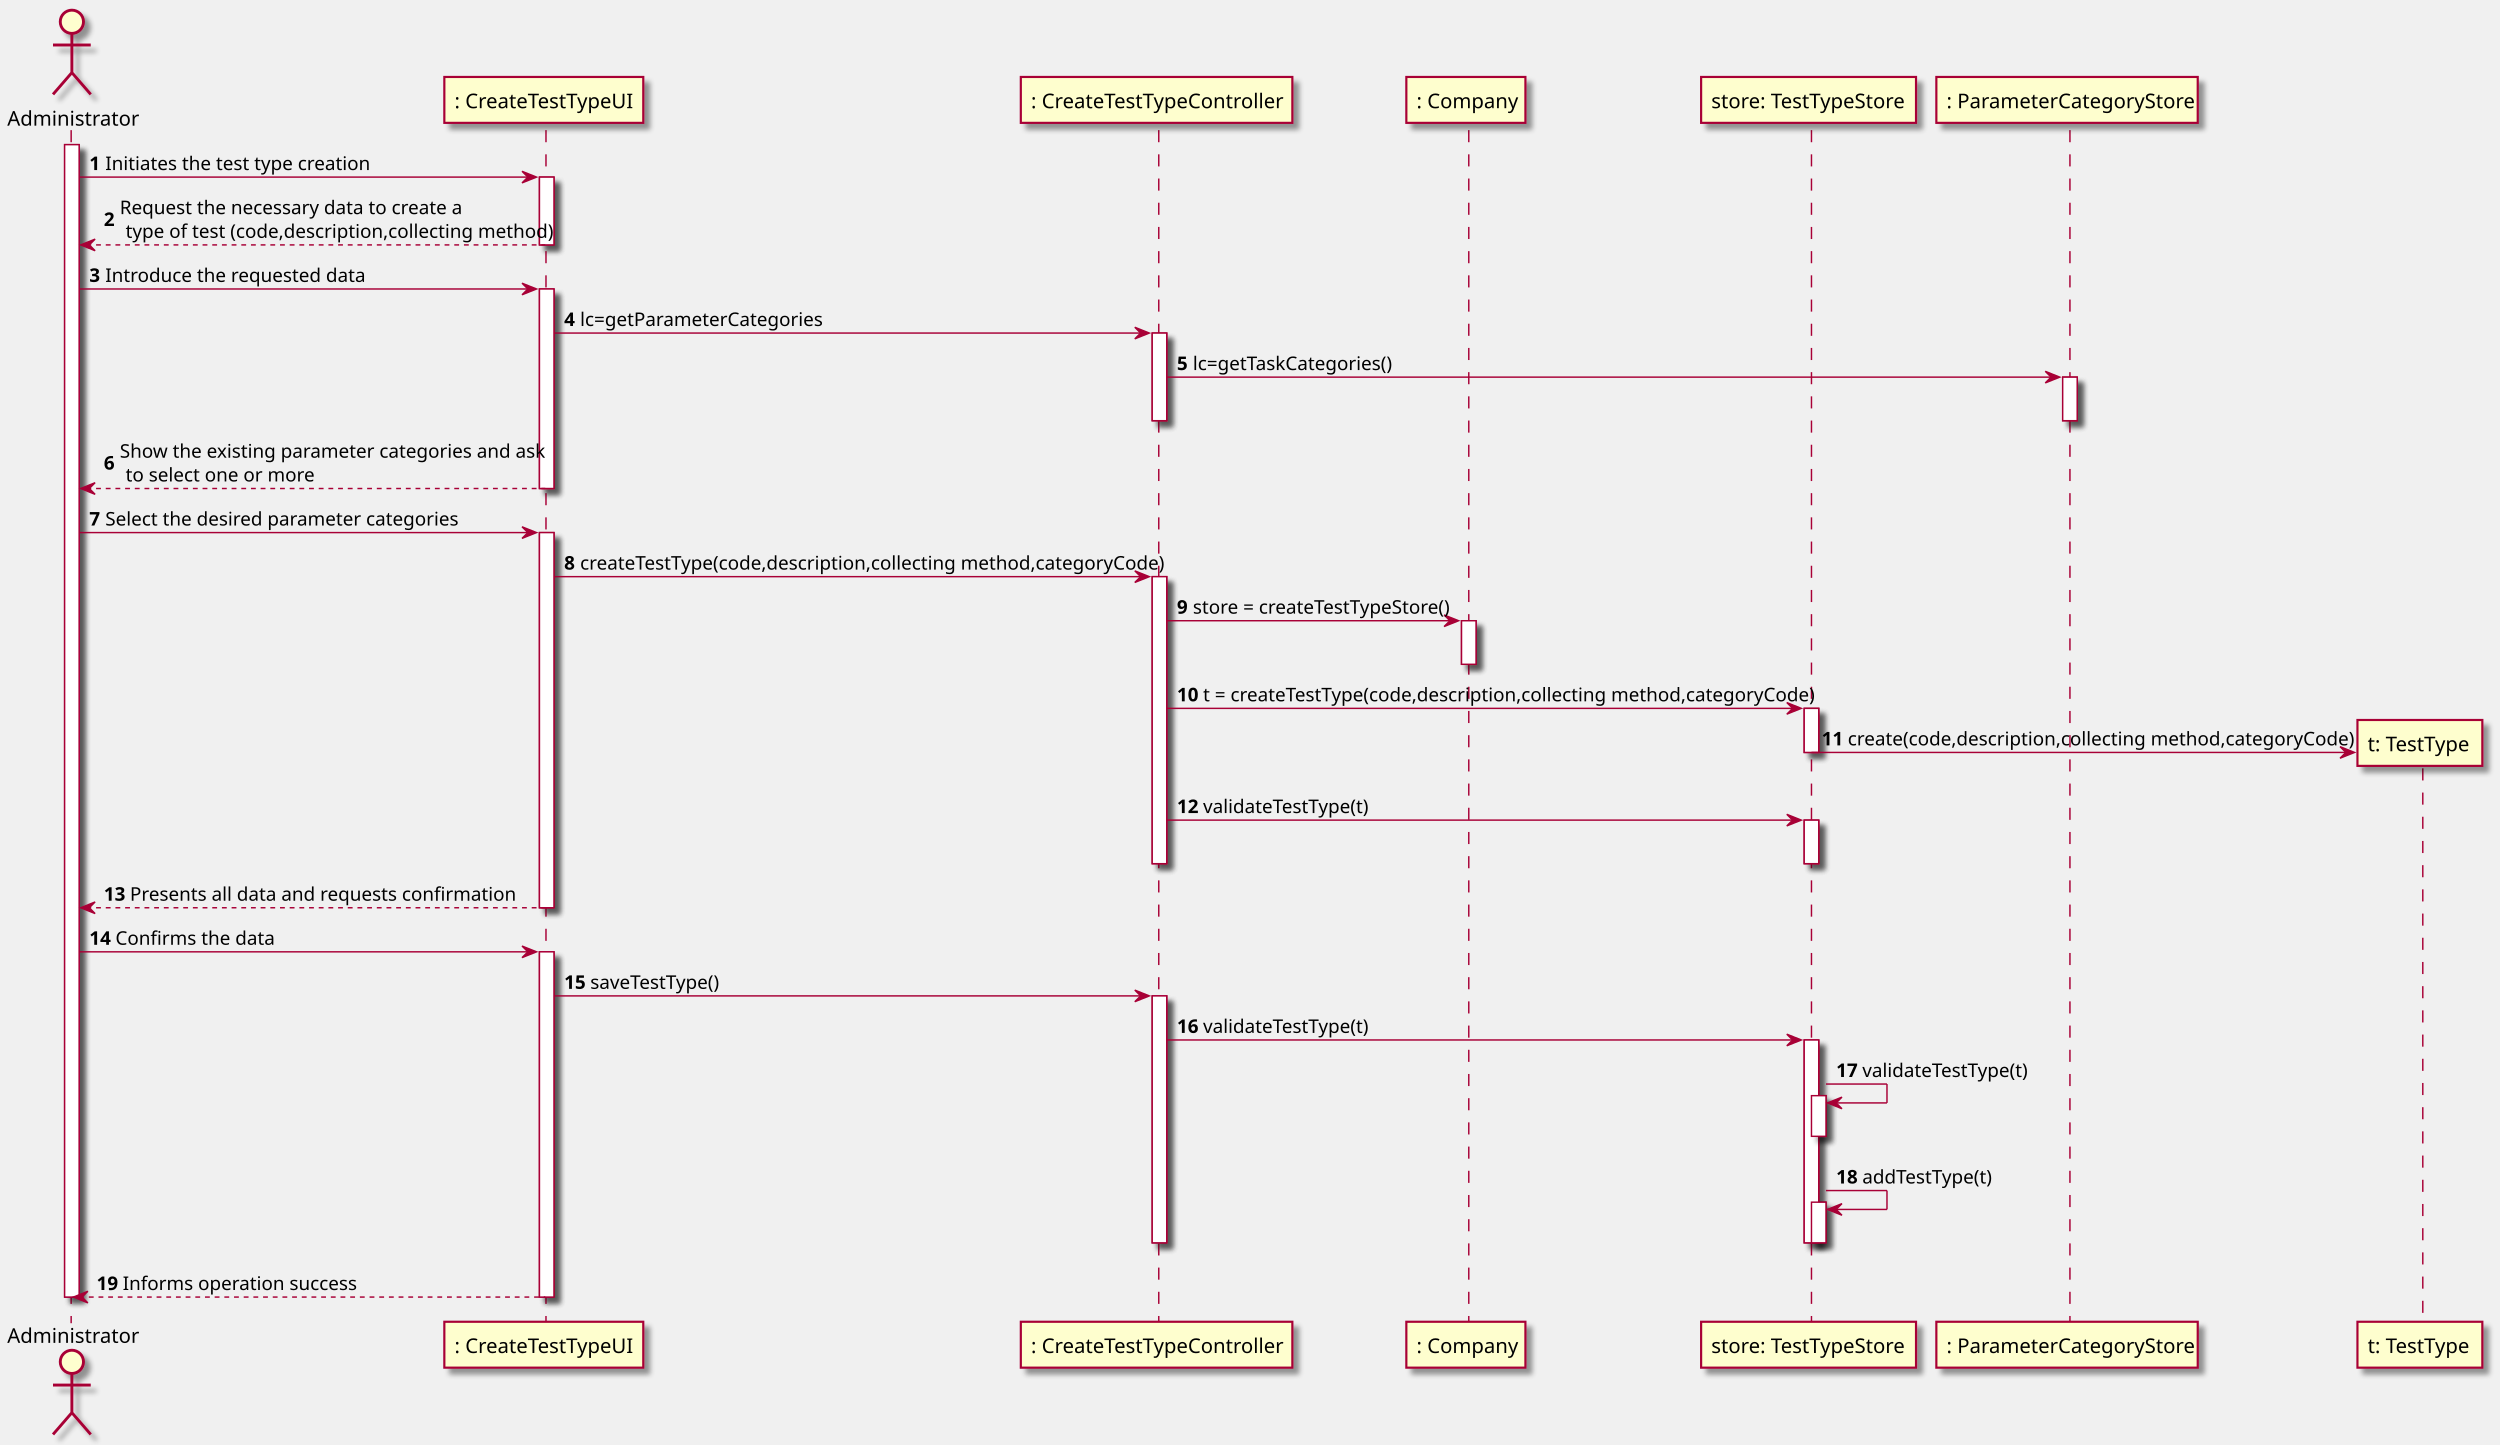
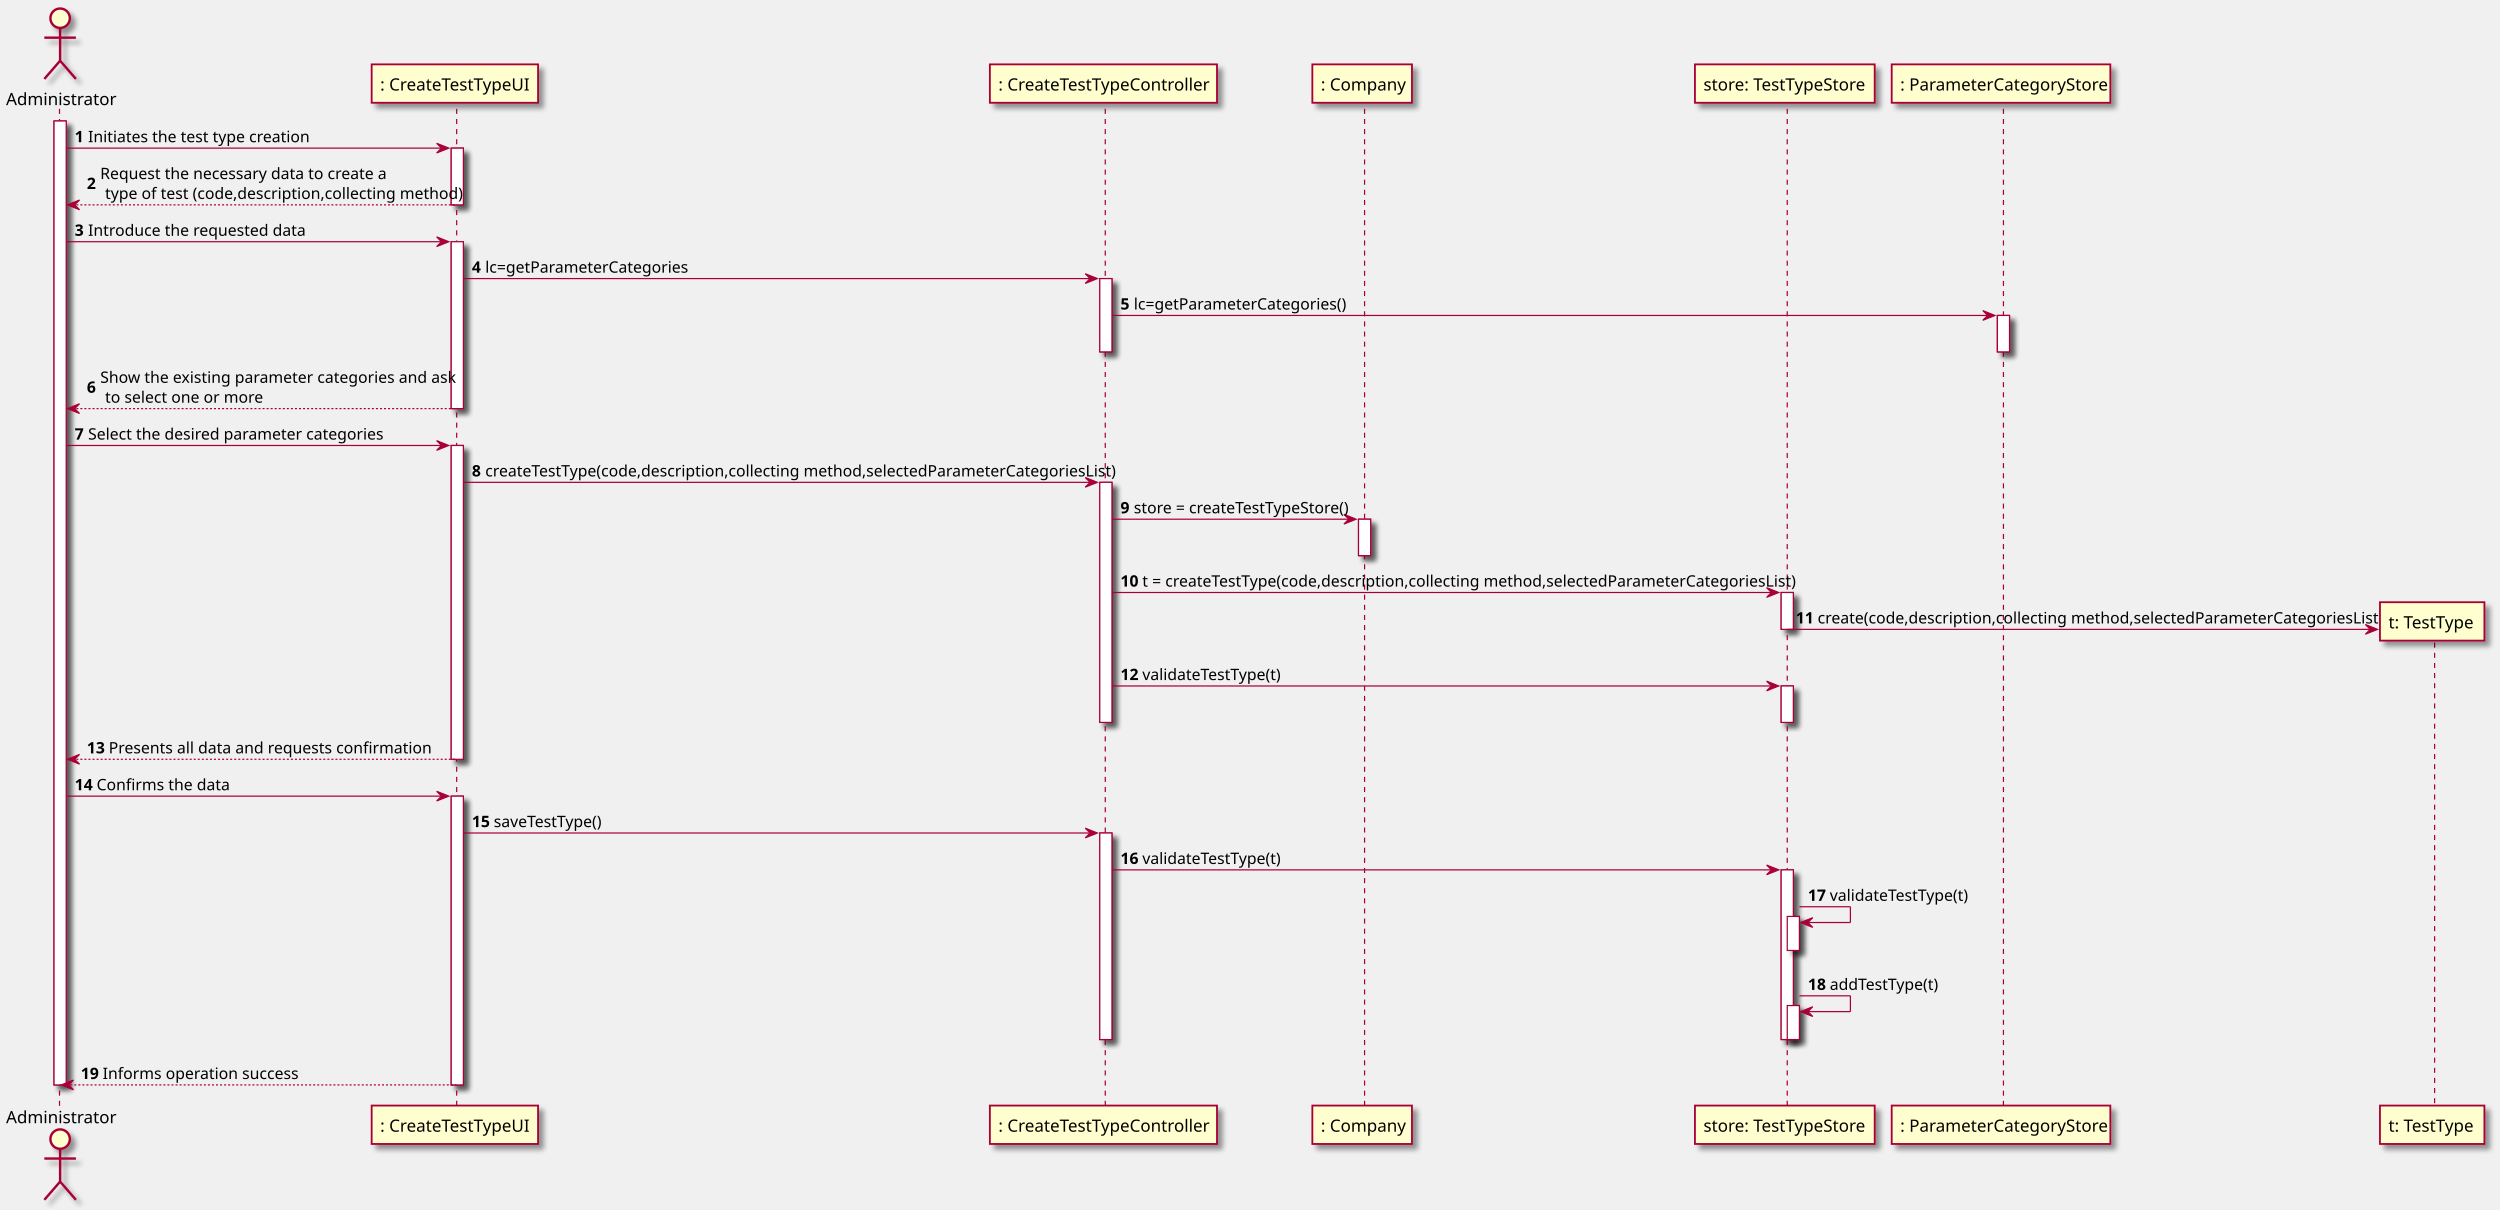
- <svg xmlns="http://www.w3.org/2000/svg" contentScriptType="application/ecmascript" contentStyleType="text/css" height="597.6px" preserveAspectRatio="none" style="width:1033px;height:597px;" version="1.1" viewBox="0 0 1033 597" width="1033.8px" zoomAndPan="magnify">
+ <svg xmlns="http://www.w3.org/2000/svg" contentScriptType="application/ecmascript" contentStyleType="text/css" height="1195.2px" preserveAspectRatio="none" style="width:2470px;height:1195px;" version="1.1" viewBox="0 0 2470 1195" width="2470.8px" zoomAndPan="magnify">
  <defs>
-     <filter height="300%" id="fen1yyz4jacu0" width="300%" x="-1" y="-1">
-       <feGaussianBlur result="blurOut" stdDeviation="1.2" />
+     <filter height="300%" id="f4hgq7engonld" width="300%" x="-1" y="-1">
+       <feGaussianBlur result="blurOut" stdDeviation="2.4" />
      <feColorMatrix in="blurOut" result="blurOut2" type="matrix" values="0 0 0 0 0 0 0 0 0 0 0 0 0 0 0 0 0 0 .4 0" />
-       <feOffset dx="2.4" dy="2.4" in="blurOut2" result="blurOut3" />
+       <feOffset dx="4.8" dy="4.8" in="blurOut2" result="blurOut3" />
      <feBlend in="SourceGraphic" in2="blurOut3" mode="normal" />
    </filter>
  </defs>
  <g>
-     <rect fill="#FFFFFF" filter="url(#fen1yyz4jacu0)" height="476.184" style="stroke:#A80036;stroke-width:0.6;" width="6" x="26.7" y="59.766" />
-     <rect fill="#FFFFFF" filter="url(#fen1yyz4jacu0)" height="28.022" style="stroke:#A80036;stroke-width:0.6;" width="6" x="222.9" y="73.177" />
-     <rect fill="#FFFFFF" filter="url(#fen1yyz4jacu0)" height="82.444" style="stroke:#A80036;stroke-width:0.6;" width="6" x="222.9" y="119.409" />
-     <rect fill="#FFFFFF" filter="url(#fen1yyz4jacu0)" height="155.02" style="stroke:#A80036;stroke-width:0.6;" width="6" x="222.9" y="220.064" />
-     <rect fill="#FFFFFF" filter="url(#fen1yyz4jacu0)" height="142.655" style="stroke:#A80036;stroke-width:0.6;" width="6" x="222.9" y="393.295" />
-     <rect fill="#FFFFFF" filter="url(#fen1yyz4jacu0)" height="36.211" style="stroke:#A80036;stroke-width:0.6;" width="6" x="476.1" y="137.62" />
-     <rect fill="#FFFFFF" filter="url(#fen1yyz4jacu0)" height="118.598" style="stroke:#A80036;stroke-width:0.6;" width="6" x="476.1" y="238.275" />
-     <rect fill="#FFFFFF" filter="url(#fen1yyz4jacu0)" height="102.033" style="stroke:#A80036;stroke-width:0.6;" width="6" x="476.1" y="411.506" />
-     <rect fill="#FFFFFF" filter="url(#fen1yyz4jacu0)" height="18" style="stroke:#A80036;stroke-width:0.6;" width="6" x="603.9" y="256.486" />
-     <rect fill="#FFFFFF" filter="url(#fen1yyz4jacu0)" height="18.211" style="stroke:#A80036;stroke-width:0.6;" width="6" x="745.5" y="292.697" />
-     <rect fill="#FFFFFF" filter="url(#fen1yyz4jacu0)" height="18" style="stroke:#A80036;stroke-width:0.6;" width="6" x="745.5" y="338.873" />
-     <rect fill="#FFFFFF" filter="url(#fen1yyz4jacu0)" height="83.822" style="stroke:#A80036;stroke-width:0.6;" width="6" x="745.5" y="429.717" />
-     <rect fill="#FFFFFF" filter="url(#fen1yyz4jacu0)" height="16.8" style="stroke:#A80036;stroke-width:0.6;" width="6" x="748.5" y="452.728" />
-     <rect fill="#FFFFFF" filter="url(#fen1yyz4jacu0)" height="16.8" style="stroke:#A80036;stroke-width:0.6;" width="6" x="748.5" y="496.739" />
-     <rect fill="#FFFFFF" filter="url(#fen1yyz4jacu0)" height="18" style="stroke:#A80036;stroke-width:0.6;" width="6" x="852.3" y="155.831" />
-     <line style="stroke:#A80036;stroke-width:0.6;stroke-dasharray:5.0,5.0;" x1="29.4" x2="29.4" y1="53.766" y2="546.75" />
-     <line style="stroke:#A80036;stroke-width:0.6;stroke-dasharray:5.0,5.0;" x1="225.6" x2="225.6" y1="53.766" y2="546.75" />
-     <line style="stroke:#A80036;stroke-width:0.6;stroke-dasharray:5.0,5.0;" x1="478.8" x2="478.8" y1="53.766" y2="546.75" />
-     <line style="stroke:#A80036;stroke-width:0.6;stroke-dasharray:5.0,5.0;" x1="606.9" x2="606.9" y1="53.766" y2="546.75" />
-     <line style="stroke:#A80036;stroke-width:0.6;stroke-dasharray:5.0,5.0;" x1="748.5" x2="748.5" y1="53.766" y2="546.75" />
-     <line style="stroke:#A80036;stroke-width:0.6;stroke-dasharray:5.0,5.0;" x1="855.3" x2="855.3" y1="53.766" y2="546.75" />
-     <line style="stroke:#A80036;stroke-width:0.6;stroke-dasharray:5.0,5.0;" x1="1001.1" x2="1001.1" y1="317.48" y2="546.75" />
-     <text fill="#000000" font-family="sans-serif" font-size="8.4" lengthAdjust="spacing" textLength="49.8" x="3" y="51.92">Administrator</text>
-     <ellipse cx="29.7" cy="9" fill="#FEFECE" filter="url(#fen1yyz4jacu0)" rx="4.8" ry="4.8" style="stroke:#A80036;stroke-width:1.2;" />
-     <path d="M29.7,13.8 L29.7,30 M21.9,18.6 L37.5,18.6 M29.7,30 L21.9,39 M29.7,30 L37.5,39 " fill="none" filter="url(#fen1yyz4jacu0)" style="stroke:#A80036;stroke-width:1.2;" />
-     <text fill="#000000" font-family="sans-serif" font-size="8.4" lengthAdjust="spacing" textLength="49.8" x="3" y="554.87">Administrator</text>
-     <ellipse cx="29.7" cy="562.716" fill="#FEFECE" filter="url(#fen1yyz4jacu0)" rx="4.8" ry="4.8" style="stroke:#A80036;stroke-width:1.2;" />
-     <path d="M29.7,567.516 L29.7,583.716 M21.9,572.316 L37.5,572.316 M29.7,583.716 L21.9,592.716 M29.7,583.716 L37.5,592.716 " fill="none" filter="url(#fen1yyz4jacu0)" style="stroke:#A80036;stroke-width:1.2;" />
-     <rect fill="#FEFECE" filter="url(#fen1yyz4jacu0)" height="18.966" style="stroke:#A80036;stroke-width:0.9;" width="82.2" x="183.6" y="31.8" />
-     <text fill="#000000" font-family="sans-serif" font-size="8.4" lengthAdjust="spacing" textLength="73.8" x="187.8" y="44.72">: CreateTestTypeUI</text>
-     <rect fill="#FEFECE" filter="url(#fen1yyz4jacu0)" height="18.966" style="stroke:#A80036;stroke-width:0.9;" width="82.2" x="183.6" y="546.15" />
-     <text fill="#000000" font-family="sans-serif" font-size="8.4" lengthAdjust="spacing" textLength="73.8" x="187.8" y="559.07">: CreateTestTypeUI</text>
-     <rect fill="#FEFECE" filter="url(#fen1yyz4jacu0)" height="18.966" style="stroke:#A80036;stroke-width:0.9;" width="112.2" x="421.8" y="31.8" />
-     <text fill="#000000" font-family="sans-serif" font-size="8.4" lengthAdjust="spacing" textLength="103.8" x="426" y="44.72">: CreateTestTypeController</text>
-     <rect fill="#FEFECE" filter="url(#fen1yyz4jacu0)" height="18.966" style="stroke:#A80036;stroke-width:0.9;" width="112.2" x="421.8" y="546.15" />
-     <text fill="#000000" font-family="sans-serif" font-size="8.4" lengthAdjust="spacing" textLength="103.8" x="426" y="559.07">: CreateTestTypeController</text>
-     <rect fill="#FEFECE" filter="url(#fen1yyz4jacu0)" height="18.966" style="stroke:#A80036;stroke-width:0.9;" width="49.2" x="581.1" y="31.8" />
-     <text fill="#000000" font-family="sans-serif" font-size="8.4" lengthAdjust="spacing" textLength="40.8" x="585.3" y="44.72">: Company</text>
-     <rect fill="#FEFECE" filter="url(#fen1yyz4jacu0)" height="18.966" style="stroke:#A80036;stroke-width:0.9;" width="49.2" x="581.1" y="546.15" />
-     <text fill="#000000" font-family="sans-serif" font-size="8.4" lengthAdjust="spacing" textLength="40.8" x="585.3" y="559.07">: Company</text>
-     <rect fill="#FEFECE" filter="url(#fen1yyz4jacu0)" height="18.966" style="stroke:#A80036;stroke-width:0.9;" width="88.8" x="702.9" y="31.8" />
-     <text fill="#000000" font-family="sans-serif" font-size="8.4" lengthAdjust="spacing" textLength="80.4" x="707.1" y="44.72">store: TestTypeStore</text>
-     <rect fill="#FEFECE" filter="url(#fen1yyz4jacu0)" height="18.966" style="stroke:#A80036;stroke-width:0.9;" width="88.8" x="702.9" y="546.15" />
-     <text fill="#000000" font-family="sans-serif" font-size="8.4" lengthAdjust="spacing" textLength="80.4" x="707.1" y="559.07">store: TestTypeStore</text>
-     <rect fill="#FEFECE" filter="url(#fen1yyz4jacu0)" height="18.966" style="stroke:#A80036;stroke-width:0.9;" width="108" x="800.1" y="31.8" />
-     <text fill="#000000" font-family="sans-serif" font-size="8.4" lengthAdjust="spacing" textLength="99.6" x="804.3" y="44.72">: ParameterCategoryStore</text>
-     <rect fill="#FEFECE" filter="url(#fen1yyz4jacu0)" height="18.966" style="stroke:#A80036;stroke-width:0.9;" width="108" x="800.1" y="546.15" />
-     <text fill="#000000" font-family="sans-serif" font-size="8.4" lengthAdjust="spacing" textLength="99.6" x="804.3" y="559.07">: ParameterCategoryStore</text>
-     <rect fill="#FEFECE" filter="url(#fen1yyz4jacu0)" height="18.966" style="stroke:#A80036;stroke-width:0.9;" width="51.6" x="974.1" y="546.15" />
-     <text fill="#000000" font-family="sans-serif" font-size="8.4" lengthAdjust="spacing" textLength="43.2" x="978.3" y="559.07">t: TestType</text>
-     <rect fill="#FFFFFF" filter="url(#fen1yyz4jacu0)" height="476.184" style="stroke:#A80036;stroke-width:0.6;" width="6" x="26.7" y="59.766" />
-     <rect fill="#FFFFFF" filter="url(#fen1yyz4jacu0)" height="28.022" style="stroke:#A80036;stroke-width:0.6;" width="6" x="222.9" y="73.177" />
-     <rect fill="#FFFFFF" filter="url(#fen1yyz4jacu0)" height="82.444" style="stroke:#A80036;stroke-width:0.6;" width="6" x="222.9" y="119.409" />
-     <rect fill="#FFFFFF" filter="url(#fen1yyz4jacu0)" height="155.02" style="stroke:#A80036;stroke-width:0.6;" width="6" x="222.9" y="220.064" />
-     <rect fill="#FFFFFF" filter="url(#fen1yyz4jacu0)" height="142.655" style="stroke:#A80036;stroke-width:0.6;" width="6" x="222.9" y="393.295" />
-     <rect fill="#FFFFFF" filter="url(#fen1yyz4jacu0)" height="36.211" style="stroke:#A80036;stroke-width:0.6;" width="6" x="476.1" y="137.62" />
-     <rect fill="#FFFFFF" filter="url(#fen1yyz4jacu0)" height="118.598" style="stroke:#A80036;stroke-width:0.6;" width="6" x="476.1" y="238.275" />
-     <rect fill="#FFFFFF" filter="url(#fen1yyz4jacu0)" height="102.033" style="stroke:#A80036;stroke-width:0.6;" width="6" x="476.1" y="411.506" />
-     <rect fill="#FFFFFF" filter="url(#fen1yyz4jacu0)" height="18" style="stroke:#A80036;stroke-width:0.6;" width="6" x="603.9" y="256.486" />
-     <rect fill="#FFFFFF" filter="url(#fen1yyz4jacu0)" height="18.211" style="stroke:#A80036;stroke-width:0.6;" width="6" x="745.5" y="292.697" />
-     <rect fill="#FFFFFF" filter="url(#fen1yyz4jacu0)" height="18" style="stroke:#A80036;stroke-width:0.6;" width="6" x="745.5" y="338.873" />
-     <rect fill="#FFFFFF" filter="url(#fen1yyz4jacu0)" height="83.822" style="stroke:#A80036;stroke-width:0.6;" width="6" x="745.5" y="429.717" />
-     <rect fill="#FFFFFF" filter="url(#fen1yyz4jacu0)" height="16.8" style="stroke:#A80036;stroke-width:0.6;" width="6" x="748.5" y="452.728" />
-     <rect fill="#FFFFFF" filter="url(#fen1yyz4jacu0)" height="16.8" style="stroke:#A80036;stroke-width:0.6;" width="6" x="748.5" y="496.739" />
-     <rect fill="#FFFFFF" filter="url(#fen1yyz4jacu0)" height="18" style="stroke:#A80036;stroke-width:0.6;" width="6" x="852.3" y="155.831" />
-     <polygon fill="#A80036" points="215.7,70.777,221.7,73.177,215.7,75.577,218.1,73.177" style="stroke:#A80036;stroke-width:0.6;" />
-     <line style="stroke:#A80036;stroke-width:0.6;" x1="32.7" x2="219.3" y1="73.177" y2="73.177" />
-     <text fill="#000000" font-family="sans-serif" font-size="7.8" font-weight="bold" lengthAdjust="spacing" textLength="4.2" x="36.9" y="70.263">1</text>
-     <text fill="#000000" font-family="sans-serif" font-size="7.8" lengthAdjust="spacing" textLength="103.2" x="43.5" y="70.263">Initiates the test type creation</text>
-     <polygon fill="#A80036" points="39.3,98.798,33.3,101.198,39.3,103.598,36.9,101.198" style="stroke:#A80036;stroke-width:0.6;" />
-     <line style="stroke:#A80036;stroke-width:0.6;stroke-dasharray:2.0,2.0;" x1="35.7" x2="225.3" y1="101.198" y2="101.198" />
-     <text fill="#000000" font-family="sans-serif" font-size="7.8" font-weight="bold" lengthAdjust="spacing" textLength="4.2" x="42.9" y="93.379">2</text>
-     <text fill="#000000" font-family="sans-serif" font-size="7.8" lengthAdjust="spacing" textLength="137.4" x="49.5" y="88.474">Request the necessary data to create a</text>
-     <text fill="#000000" font-family="sans-serif" font-size="7.8" lengthAdjust="spacing" textLength="166.8" x="51.9" y="98.285">type of test (code,description,collecting method)</text>
-     <polygon fill="#A80036" points="215.7,117.009,221.7,119.409,215.7,121.809,218.1,119.409" style="stroke:#A80036;stroke-width:0.6;" />
-     <line style="stroke:#A80036;stroke-width:0.6;" x1="32.7" x2="219.3" y1="119.409" y2="119.409" />
-     <text fill="#000000" font-family="sans-serif" font-size="7.8" font-weight="bold" lengthAdjust="spacing" textLength="4.2" x="36.9" y="116.496">3</text>
-     <text fill="#000000" font-family="sans-serif" font-size="7.8" lengthAdjust="spacing" textLength="99" x="43.5" y="116.496">Introduce the requested data</text>
-     <polygon fill="#A80036" points="468.9,135.22,474.9,137.62,468.9,140.02,471.3,137.62" style="stroke:#A80036;stroke-width:0.6;" />
-     <line style="stroke:#A80036;stroke-width:0.6;" x1="228.9" x2="472.5" y1="137.62" y2="137.62" />
-     <text fill="#000000" font-family="sans-serif" font-size="7.8" font-weight="bold" lengthAdjust="spacing" textLength="4.2" x="233.1" y="134.706">4</text>
-     <text fill="#000000" font-family="sans-serif" font-size="7.8" lengthAdjust="spacing" textLength="94.8" x="239.7" y="134.706">lc=getParameterCategories</text>
-     <polygon fill="#A80036" points="845.1,153.431,851.1,155.831,845.1,158.231,847.5,155.831" style="stroke:#A80036;stroke-width:0.6;" />
-     <line style="stroke:#A80036;stroke-width:0.6;" x1="482.1" x2="848.7" y1="155.831" y2="155.831" />
-     <text fill="#000000" font-family="sans-serif" font-size="7.8" font-weight="bold" lengthAdjust="spacing" textLength="4.2" x="486.3" y="152.917">5</text>
-     <text fill="#000000" font-family="sans-serif" font-size="7.8" lengthAdjust="spacing" textLength="80.4" x="492.9" y="152.917">lc=getTaskCategories()</text>
-     <polygon fill="#A80036" points="39.3,199.453,33.3,201.853,39.3,204.253,36.9,201.853" style="stroke:#A80036;stroke-width:0.6;" />
-     <line style="stroke:#A80036;stroke-width:0.6;stroke-dasharray:2.0,2.0;" x1="35.7" x2="225.3" y1="201.853" y2="201.853" />
-     <text fill="#000000" font-family="sans-serif" font-size="7.8" font-weight="bold" lengthAdjust="spacing" textLength="4.2" x="42.9" y="194.034">6</text>
-     <text fill="#000000" font-family="sans-serif" font-size="7.8" lengthAdjust="spacing" textLength="167.4" x="49.5" y="189.128">Show the existing parameter categories and ask</text>
-     <text fill="#000000" font-family="sans-serif" font-size="7.8" lengthAdjust="spacing" textLength="73.8" x="51.9" y="198.939">to select one or more</text>
-     <polygon fill="#A80036" points="215.7,217.664,221.7,220.064,215.7,222.464,218.1,220.064" style="stroke:#A80036;stroke-width:0.6;" />
-     <line style="stroke:#A80036;stroke-width:0.6;" x1="32.7" x2="219.3" y1="220.064" y2="220.064" />
-     <text fill="#000000" font-family="sans-serif" font-size="7.8" font-weight="bold" lengthAdjust="spacing" textLength="4.2" x="36.9" y="217.15">7</text>
-     <text fill="#000000" font-family="sans-serif" font-size="7.8" lengthAdjust="spacing" textLength="138.6" x="43.5" y="217.15">Select the desired parameter categories</text>
-     <polygon fill="#A80036" points="468.9,235.875,474.9,238.275,468.9,240.675,471.3,238.275" style="stroke:#A80036;stroke-width:0.6;" />
-     <line style="stroke:#A80036;stroke-width:0.6;" x1="228.9" x2="472.5" y1="238.275" y2="238.275" />
-     <text fill="#000000" font-family="sans-serif" font-size="7.8" font-weight="bold" lengthAdjust="spacing" textLength="4.2" x="233.1" y="235.361">8</text>
-     <text fill="#000000" font-family="sans-serif" font-size="7.8" lengthAdjust="spacing" textLength="229.2" x="239.7" y="235.361">createTestType(code,description,collecting method,categoryCode)</text>
-     <polygon fill="#A80036" points="596.7,254.086,602.7,256.486,596.7,258.886,599.1,256.486" style="stroke:#A80036;stroke-width:0.6;" />
-     <line style="stroke:#A80036;stroke-width:0.6;" x1="482.1" x2="600.3" y1="256.486" y2="256.486" />
-     <text fill="#000000" font-family="sans-serif" font-size="7.8" font-weight="bold" lengthAdjust="spacing" textLength="4.2" x="486.3" y="253.572">9</text>
-     <text fill="#000000" font-family="sans-serif" font-size="7.8" lengthAdjust="spacing" textLength="103.8" x="492.9" y="253.572">store = createTestTypeStore()</text>
-     <polygon fill="#A80036" points="738.3,290.297,744.3,292.697,738.3,295.097,740.7,292.697" style="stroke:#A80036;stroke-width:0.6;" />
-     <line style="stroke:#A80036;stroke-width:0.6;" x1="482.1" x2="741.9" y1="292.697" y2="292.697" />
-     <text fill="#000000" font-family="sans-serif" font-size="7.8" font-weight="bold" lengthAdjust="spacing" textLength="8.4" x="486.3" y="289.783">10</text>
-     <text fill="#000000" font-family="sans-serif" font-size="7.8" lengthAdjust="spacing" textLength="241.2" x="497.1" y="289.783">t = createTestType(code,description,collecting method,categoryCode)</text>
-     <polygon fill="#A80036" points="966.9,308.508,972.9,310.908,966.9,313.308,969.3,310.908" style="stroke:#A80036;stroke-width:0.6;" />
-     <line style="stroke:#A80036;stroke-width:0.6;" x1="748.5" x2="970.5" y1="310.908" y2="310.908" />
-     <text fill="#000000" font-family="sans-serif" font-size="7.8" font-weight="bold" lengthAdjust="spacing" textLength="8.4" x="752.7" y="307.994">11</text>
-     <text fill="#000000" font-family="sans-serif" font-size="7.8" lengthAdjust="spacing" textLength="197.4" x="763.5" y="307.994">create(code,description,collecting method,categoryCode)</text>
-     <rect fill="#FEFECE" filter="url(#fen1yyz4jacu0)" height="18.966" style="stroke:#A80036;stroke-width:0.9;" width="51.6" x="974.1" y="297.497" />
-     <text fill="#000000" font-family="sans-serif" font-size="8.4" lengthAdjust="spacing" textLength="43.2" x="978.3" y="310.417">t: TestType</text>
-     <polygon fill="#A80036" points="738.3,336.473,744.3,338.873,738.3,341.273,740.7,338.873" style="stroke:#A80036;stroke-width:0.6;" />
-     <line style="stroke:#A80036;stroke-width:0.6;" x1="482.1" x2="741.9" y1="338.873" y2="338.873" />
-     <text fill="#000000" font-family="sans-serif" font-size="7.8" font-weight="bold" lengthAdjust="spacing" textLength="8.4" x="486.3" y="335.96">12</text>
-     <text fill="#000000" font-family="sans-serif" font-size="7.8" lengthAdjust="spacing" textLength="64.8" x="497.1" y="335.96">validateTestType(t)</text>
-     <polygon fill="#A80036" points="39.3,372.684,33.3,375.084,39.3,377.484,36.9,375.084" style="stroke:#A80036;stroke-width:0.6;" />
-     <line style="stroke:#A80036;stroke-width:0.6;stroke-dasharray:2.0,2.0;" x1="35.7" x2="225.3" y1="375.084" y2="375.084" />
-     <text fill="#000000" font-family="sans-serif" font-size="7.8" font-weight="bold" lengthAdjust="spacing" textLength="8.4" x="42.9" y="372.171">13</text>
-     <text fill="#000000" font-family="sans-serif" font-size="7.8" lengthAdjust="spacing" textLength="150.6" x="53.7" y="372.171">Presents all data and requests confirmation</text>
-     <polygon fill="#A80036" points="215.7,390.895,221.7,393.295,215.7,395.695,218.1,393.295" style="stroke:#A80036;stroke-width:0.6;" />
-     <line style="stroke:#A80036;stroke-width:0.6;" x1="32.7" x2="219.3" y1="393.295" y2="393.295" />
-     <text fill="#000000" font-family="sans-serif" font-size="7.8" font-weight="bold" lengthAdjust="spacing" textLength="8.4" x="36.9" y="390.381">14</text>
-     <text fill="#000000" font-family="sans-serif" font-size="7.8" lengthAdjust="spacing" textLength="61.2" x="47.7" y="390.381">Confirms the data</text>
-     <polygon fill="#A80036" points="468.9,409.106,474.9,411.506,468.9,413.906,471.3,411.506" style="stroke:#A80036;stroke-width:0.6;" />
-     <line style="stroke:#A80036;stroke-width:0.6;" x1="228.9" x2="472.5" y1="411.506" y2="411.506" />
-     <text fill="#000000" font-family="sans-serif" font-size="7.8" font-weight="bold" lengthAdjust="spacing" textLength="8.4" x="233.1" y="408.592">15</text>
-     <text fill="#000000" font-family="sans-serif" font-size="7.8" lengthAdjust="spacing" textLength="52.2" x="243.9" y="408.592">saveTestType()</text>
-     <polygon fill="#A80036" points="738.3,427.317,744.3,429.717,738.3,432.117,740.7,429.717" style="stroke:#A80036;stroke-width:0.6;" />
-     <line style="stroke:#A80036;stroke-width:0.6;" x1="482.1" x2="741.9" y1="429.717" y2="429.717" />
-     <text fill="#000000" font-family="sans-serif" font-size="7.8" font-weight="bold" lengthAdjust="spacing" textLength="8.4" x="486.3" y="426.803">16</text>
-     <text fill="#000000" font-family="sans-serif" font-size="7.8" lengthAdjust="spacing" textLength="64.8" x="497.1" y="426.803">validateTestType(t)</text>
-     <line style="stroke:#A80036;stroke-width:0.6;" x1="754.5" x2="779.7" y1="447.928" y2="447.928" />
-     <line style="stroke:#A80036;stroke-width:0.6;" x1="779.7" x2="779.7" y1="447.928" y2="455.728" />
-     <line style="stroke:#A80036;stroke-width:0.6;" x1="755.1" x2="779.7" y1="455.728" y2="455.728" />
-     <polygon fill="#A80036" points="761.1,453.328,755.1,455.728,761.1,458.128,758.7,455.728" style="stroke:#A80036;stroke-width:0.6;" />
-     <text fill="#000000" font-family="sans-serif" font-size="7.8" font-weight="bold" lengthAdjust="spacing" textLength="8.4" x="758.7" y="445.014">17</text>
-     <text fill="#000000" font-family="sans-serif" font-size="7.8" lengthAdjust="spacing" textLength="64.8" x="769.5" y="445.014">validateTestType(t)</text>
-     <line style="stroke:#A80036;stroke-width:0.6;" x1="754.5" x2="779.7" y1="491.939" y2="491.939" />
-     <line style="stroke:#A80036;stroke-width:0.6;" x1="779.7" x2="779.7" y1="491.939" y2="499.739" />
-     <line style="stroke:#A80036;stroke-width:0.6;" x1="755.1" x2="779.7" y1="499.739" y2="499.739" />
-     <polygon fill="#A80036" points="761.1,497.339,755.1,499.739,761.1,502.139,758.7,499.739" style="stroke:#A80036;stroke-width:0.6;" />
-     <text fill="#000000" font-family="sans-serif" font-size="7.8" font-weight="bold" lengthAdjust="spacing" textLength="8.4" x="758.7" y="489.025">18</text>
-     <text fill="#000000" font-family="sans-serif" font-size="7.8" lengthAdjust="spacing" textLength="51.6" x="769.5" y="489.025">addTestType(t)</text>
-     <polygon fill="#A80036" points="36.3,533.55,30.3,535.95,36.3,538.35,33.9,535.95" style="stroke:#A80036;stroke-width:0.6;" />
-     <line style="stroke:#A80036;stroke-width:0.6;stroke-dasharray:2.0,2.0;" x1="32.7" x2="225.3" y1="535.95" y2="535.95" />
-     <text fill="#000000" font-family="sans-serif" font-size="7.8" font-weight="bold" lengthAdjust="spacing" textLength="8.4" x="39.9" y="533.036">19</text>
-     <text fill="#000000" font-family="sans-serif" font-size="7.8" lengthAdjust="spacing" textLength="91.2" x="50.7" y="533.036">Informs operation success</text>
+     <rect fill="#FFFFFF" filter="url(#f4hgq7engonld)" height="952.369" style="stroke:#A80036;stroke-width:1.2;" width="12" x="53.4" y="119.531" />
+     <rect fill="#FFFFFF" filter="url(#f4hgq7engonld)" height="56.044" style="stroke:#A80036;stroke-width:1.2;" width="12" x="445.8" y="146.353" />
+     <rect fill="#FFFFFF" filter="url(#f4hgq7engonld)" height="164.887" style="stroke:#A80036;stroke-width:1.2;" width="12" x="445.8" y="238.819" />
+     <rect fill="#FFFFFF" filter="url(#f4hgq7engonld)" height="310.041" style="stroke:#A80036;stroke-width:1.2;" width="12" x="445.8" y="440.128" />
+     <rect fill="#FFFFFF" filter="url(#f4hgq7engonld)" height="285.309" style="stroke:#A80036;stroke-width:1.2;" width="12" x="445.8" y="786.591" />
+     <rect fill="#FFFFFF" filter="url(#f4hgq7engonld)" height="72.422" style="stroke:#A80036;stroke-width:1.2;" width="12" x="1086.6" y="275.241" />
+     <rect fill="#FFFFFF" filter="url(#f4hgq7engonld)" height="237.197" style="stroke:#A80036;stroke-width:1.2;" width="12" x="1086.6" y="476.55" />
+     <rect fill="#FFFFFF" filter="url(#f4hgq7engonld)" height="204.066" style="stroke:#A80036;stroke-width:1.2;" width="12" x="1086.6" y="823.013" />
+     <rect fill="#FFFFFF" filter="url(#f4hgq7engonld)" height="36" style="stroke:#A80036;stroke-width:1.2;" width="12" x="1342.2" y="512.972" />
+     <rect fill="#FFFFFF" filter="url(#f4hgq7engonld)" height="36.422" style="stroke:#A80036;stroke-width:1.2;" width="12" x="1759.8" y="585.394" />
+     <rect fill="#FFFFFF" filter="url(#f4hgq7engonld)" height="36" style="stroke:#A80036;stroke-width:1.2;" width="12" x="1759.8" y="677.747" />
+     <rect fill="#FFFFFF" filter="url(#f4hgq7engonld)" height="167.644" style="stroke:#A80036;stroke-width:1.2;" width="12" x="1759.8" y="859.434" />
+     <rect fill="#FFFFFF" filter="url(#f4hgq7engonld)" height="33.6" style="stroke:#A80036;stroke-width:1.2;" width="12" x="1765.8" y="905.456" />
+     <rect fill="#FFFFFF" filter="url(#f4hgq7engonld)" height="33.6" style="stroke:#A80036;stroke-width:1.2;" width="12" x="1765.8" y="993.478" />
+     <rect fill="#FFFFFF" filter="url(#f4hgq7engonld)" height="36" style="stroke:#A80036;stroke-width:1.2;" width="12" x="1973.4" y="311.663" />
+     <line style="stroke:#A80036;stroke-width:1.2;stroke-dasharray:5.0,5.0;" x1="58.8" x2="58.8" y1="107.531" y2="1093.5" />
+     <line style="stroke:#A80036;stroke-width:1.2;stroke-dasharray:5.0,5.0;" x1="451.2" x2="451.2" y1="107.531" y2="1093.5" />
+     <line style="stroke:#A80036;stroke-width:1.2;stroke-dasharray:5.0,5.0;" x1="1092" x2="1092" y1="107.531" y2="1093.5" />
+     <line style="stroke:#A80036;stroke-width:1.2;stroke-dasharray:5.0,5.0;" x1="1348.2" x2="1348.2" y1="107.531" y2="1093.5" />
+     <line style="stroke:#A80036;stroke-width:1.2;stroke-dasharray:5.0,5.0;" x1="1765.8" x2="1765.8" y1="107.531" y2="1093.5" />
+     <line style="stroke:#A80036;stroke-width:1.2;stroke-dasharray:5.0,5.0;" x1="1979.4" x2="1979.4" y1="107.531" y2="1093.5" />
+     <line style="stroke:#A80036;stroke-width:1.2;stroke-dasharray:5.0,5.0;" x1="2405.4" x2="2405.4" y1="634.959" y2="1093.5" />
+     <text fill="#000000" font-family="sans-serif" font-size="16.8" lengthAdjust="spacing" textLength="99.6" x="6" y="103.84">Administrator</text>
+     <ellipse cx="59.4" cy="18" fill="#FEFECE" filter="url(#f4hgq7engonld)" rx="9.6" ry="9.6" style="stroke:#A80036;stroke-width:2.4;" />
+     <path d="M59.4,27.6 L59.4,60 M43.8,37.2 L75,37.2 M59.4,60 L43.8,78 M59.4,60 L75,78 " fill="none" filter="url(#f4hgq7engonld)" style="stroke:#A80036;stroke-width:2.4;" />
+     <text fill="#000000" font-family="sans-serif" font-size="16.8" lengthAdjust="spacing" textLength="99.6" x="6" y="1109.74">Administrator</text>
+     <ellipse cx="59.4" cy="1125.431" fill="#FEFECE" filter="url(#f4hgq7engonld)" rx="9.6" ry="9.6" style="stroke:#A80036;stroke-width:2.4;" />
+     <path d="M59.4,1135.031 L59.4,1167.431 M43.8,1144.631 L75,1144.631 M59.4,1167.431 L43.8,1185.431 M59.4,1167.431 L75,1185.431 " fill="none" filter="url(#f4hgq7engonld)" style="stroke:#A80036;stroke-width:2.4;" />
+     <rect fill="#FEFECE" filter="url(#f4hgq7engonld)" height="37.931" style="stroke:#A80036;stroke-width:1.8;" width="164.4" x="367.2" y="63.6" />
+     <text fill="#000000" font-family="sans-serif" font-size="16.8" lengthAdjust="spacing" textLength="147.6" x="375.6" y="89.44">: CreateTestTypeUI</text>
+     <rect fill="#FEFECE" filter="url(#f4hgq7engonld)" height="37.931" style="stroke:#A80036;stroke-width:1.8;" width="164.4" x="367.2" y="1092.3" />
+     <text fill="#000000" font-family="sans-serif" font-size="16.8" lengthAdjust="spacing" textLength="147.6" x="375.6" y="1118.14">: CreateTestTypeUI</text>
+     <rect fill="#FEFECE" filter="url(#f4hgq7engonld)" height="37.931" style="stroke:#A80036;stroke-width:1.8;" width="224.4" x="978" y="63.6" />
+     <text fill="#000000" font-family="sans-serif" font-size="16.8" lengthAdjust="spacing" textLength="207.6" x="986.4" y="89.44">: CreateTestTypeController</text>
+     <rect fill="#FEFECE" filter="url(#f4hgq7engonld)" height="37.931" style="stroke:#A80036;stroke-width:1.8;" width="224.4" x="978" y="1092.3" />
+     <text fill="#000000" font-family="sans-serif" font-size="16.8" lengthAdjust="spacing" textLength="207.6" x="986.4" y="1118.14">: CreateTestTypeController</text>
+     <rect fill="#FEFECE" filter="url(#f4hgq7engonld)" height="37.931" style="stroke:#A80036;stroke-width:1.8;" width="98.4" x="1296.6" y="63.6" />
+     <text fill="#000000" font-family="sans-serif" font-size="16.8" lengthAdjust="spacing" textLength="81.6" x="1305" y="89.44">: Company</text>
+     <rect fill="#FEFECE" filter="url(#f4hgq7engonld)" height="37.931" style="stroke:#A80036;stroke-width:1.8;" width="98.4" x="1296.6" y="1092.3" />
+     <text fill="#000000" font-family="sans-serif" font-size="16.8" lengthAdjust="spacing" textLength="81.6" x="1305" y="1118.14">: Company</text>
+     <rect fill="#FEFECE" filter="url(#f4hgq7engonld)" height="37.931" style="stroke:#A80036;stroke-width:1.8;" width="177.6" x="1674.6" y="63.6" />
+     <text fill="#000000" font-family="sans-serif" font-size="16.8" lengthAdjust="spacing" textLength="160.8" x="1683" y="89.44">store: TestTypeStore</text>
+     <rect fill="#FEFECE" filter="url(#f4hgq7engonld)" height="37.931" style="stroke:#A80036;stroke-width:1.8;" width="177.6" x="1674.6" y="1092.3" />
+     <text fill="#000000" font-family="sans-serif" font-size="16.8" lengthAdjust="spacing" textLength="160.8" x="1683" y="1118.14">store: TestTypeStore</text>
+     <rect fill="#FEFECE" filter="url(#f4hgq7engonld)" height="37.931" style="stroke:#A80036;stroke-width:1.8;" width="216" x="1869" y="63.6" />
+     <text fill="#000000" font-family="sans-serif" font-size="16.8" lengthAdjust="spacing" textLength="199.2" x="1877.4" y="89.44">: ParameterCategoryStore</text>
+     <rect fill="#FEFECE" filter="url(#f4hgq7engonld)" height="37.931" style="stroke:#A80036;stroke-width:1.8;" width="216" x="1869" y="1092.3" />
+     <text fill="#000000" font-family="sans-serif" font-size="16.8" lengthAdjust="spacing" textLength="199.2" x="1877.4" y="1118.14">: ParameterCategoryStore</text>
+     <rect fill="#FEFECE" filter="url(#f4hgq7engonld)" height="37.931" style="stroke:#A80036;stroke-width:1.8;" width="103.2" x="2351.4" y="1092.3" />
+     <text fill="#000000" font-family="sans-serif" font-size="16.8" lengthAdjust="spacing" textLength="86.4" x="2359.8" y="1118.14">t: TestType</text>
+     <rect fill="#FFFFFF" filter="url(#f4hgq7engonld)" height="952.369" style="stroke:#A80036;stroke-width:1.2;" width="12" x="53.4" y="119.531" />
+     <rect fill="#FFFFFF" filter="url(#f4hgq7engonld)" height="56.044" style="stroke:#A80036;stroke-width:1.2;" width="12" x="445.8" y="146.353" />
+     <rect fill="#FFFFFF" filter="url(#f4hgq7engonld)" height="164.887" style="stroke:#A80036;stroke-width:1.2;" width="12" x="445.8" y="238.819" />
+     <rect fill="#FFFFFF" filter="url(#f4hgq7engonld)" height="310.041" style="stroke:#A80036;stroke-width:1.2;" width="12" x="445.8" y="440.128" />
+     <rect fill="#FFFFFF" filter="url(#f4hgq7engonld)" height="285.309" style="stroke:#A80036;stroke-width:1.2;" width="12" x="445.8" y="786.591" />
+     <rect fill="#FFFFFF" filter="url(#f4hgq7engonld)" height="72.422" style="stroke:#A80036;stroke-width:1.2;" width="12" x="1086.6" y="275.241" />
+     <rect fill="#FFFFFF" filter="url(#f4hgq7engonld)" height="237.197" style="stroke:#A80036;stroke-width:1.2;" width="12" x="1086.6" y="476.55" />
+     <rect fill="#FFFFFF" filter="url(#f4hgq7engonld)" height="204.066" style="stroke:#A80036;stroke-width:1.2;" width="12" x="1086.6" y="823.013" />
+     <rect fill="#FFFFFF" filter="url(#f4hgq7engonld)" height="36" style="stroke:#A80036;stroke-width:1.2;" width="12" x="1342.2" y="512.972" />
+     <rect fill="#FFFFFF" filter="url(#f4hgq7engonld)" height="36.422" style="stroke:#A80036;stroke-width:1.2;" width="12" x="1759.8" y="585.394" />
+     <rect fill="#FFFFFF" filter="url(#f4hgq7engonld)" height="36" style="stroke:#A80036;stroke-width:1.2;" width="12" x="1759.8" y="677.747" />
+     <rect fill="#FFFFFF" filter="url(#f4hgq7engonld)" height="167.644" style="stroke:#A80036;stroke-width:1.2;" width="12" x="1759.8" y="859.434" />
+     <rect fill="#FFFFFF" filter="url(#f4hgq7engonld)" height="33.6" style="stroke:#A80036;stroke-width:1.2;" width="12" x="1765.8" y="905.456" />
+     <rect fill="#FFFFFF" filter="url(#f4hgq7engonld)" height="33.6" style="stroke:#A80036;stroke-width:1.2;" width="12" x="1765.8" y="993.478" />
+     <rect fill="#FFFFFF" filter="url(#f4hgq7engonld)" height="36" style="stroke:#A80036;stroke-width:1.2;" width="12" x="1973.4" y="311.663" />
+     <polygon fill="#A80036" points="431.4,141.553,443.4,146.353,431.4,151.153,436.2,146.353" style="stroke:#A80036;stroke-width:1.2;" />
+     <line style="stroke:#A80036;stroke-width:1.2;" x1="65.4" x2="438.6" y1="146.353" y2="146.353" />
+     <text fill="#000000" font-family="sans-serif" font-size="15.6" font-weight="bold" lengthAdjust="spacing" textLength="8.4" x="73.8" y="140.525">1</text>
+     <text fill="#000000" font-family="sans-serif" font-size="15.6" lengthAdjust="spacing" textLength="206.4" x="87" y="140.525">Initiates the test type creation</text>
+     <polygon fill="#A80036" points="78.6,197.597,66.6,202.397,78.6,207.197,73.8,202.397" style="stroke:#A80036;stroke-width:1.2;" />
+     <line style="stroke:#A80036;stroke-width:1.2;stroke-dasharray:2.0,2.0;" x1="71.4" x2="450.6" y1="202.397" y2="202.397" />
+     <text fill="#000000" font-family="sans-serif" font-size="15.6" font-weight="bold" lengthAdjust="spacing" textLength="8.4" x="85.8" y="186.758">2</text>
+     <text fill="#000000" font-family="sans-serif" font-size="15.6" lengthAdjust="spacing" textLength="274.8" x="99" y="176.947">Request the necessary data to create a</text>
+     <text fill="#000000" font-family="sans-serif" font-size="15.6" lengthAdjust="spacing" textLength="333.6" x="103.8" y="196.569">type of test (code,description,collecting method)</text>
+     <polygon fill="#A80036" points="431.4,234.019,443.4,238.819,431.4,243.619,436.2,238.819" style="stroke:#A80036;stroke-width:1.2;" />
+     <line style="stroke:#A80036;stroke-width:1.2;" x1="65.4" x2="438.6" y1="238.819" y2="238.819" />
+     <text fill="#000000" font-family="sans-serif" font-size="15.6" font-weight="bold" lengthAdjust="spacing" textLength="8.4" x="73.8" y="232.991">3</text>
+     <text fill="#000000" font-family="sans-serif" font-size="15.6" lengthAdjust="spacing" textLength="198" x="87" y="232.991">Introduce the requested data</text>
+     <polygon fill="#A80036" points="1072.2,270.441,1084.2,275.241,1072.2,280.041,1077,275.241" style="stroke:#A80036;stroke-width:1.2;" />
+     <line style="stroke:#A80036;stroke-width:1.2;" x1="457.8" x2="1079.4" y1="275.241" y2="275.241" />
+     <text fill="#000000" font-family="sans-serif" font-size="15.6" font-weight="bold" lengthAdjust="spacing" textLength="8.4" x="466.2" y="269.413">4</text>
+     <text fill="#000000" font-family="sans-serif" font-size="15.6" lengthAdjust="spacing" textLength="189.6" x="479.4" y="269.413">lc=getParameterCategories</text>
+     <polygon fill="#A80036" points="1959,306.863,1971,311.663,1959,316.462,1963.8,311.663" style="stroke:#A80036;stroke-width:1.2;" />
+     <line style="stroke:#A80036;stroke-width:1.2;" x1="1098.6" x2="1966.2" y1="311.663" y2="311.663" />
+     <text fill="#000000" font-family="sans-serif" font-size="15.6" font-weight="bold" lengthAdjust="spacing" textLength="8.4" x="1107" y="305.835">5</text>
+     <text fill="#000000" font-family="sans-serif" font-size="15.6" lengthAdjust="spacing" textLength="199.2" x="1120.2" y="305.835">lc=getParameterCategories()</text>
+     <polygon fill="#A80036" points="78.6,398.906,66.6,403.706,78.6,408.506,73.8,403.706" style="stroke:#A80036;stroke-width:1.2;" />
+     <line style="stroke:#A80036;stroke-width:1.2;stroke-dasharray:2.0,2.0;" x1="71.4" x2="450.6" y1="403.706" y2="403.706" />
+     <text fill="#000000" font-family="sans-serif" font-size="15.6" font-weight="bold" lengthAdjust="spacing" textLength="8.4" x="85.8" y="388.068">6</text>
+     <text fill="#000000" font-family="sans-serif" font-size="15.6" lengthAdjust="spacing" textLength="334.8" x="99" y="378.257">Show the existing parameter categories and ask</text>
+     <text fill="#000000" font-family="sans-serif" font-size="15.6" lengthAdjust="spacing" textLength="147.6" x="103.8" y="397.878">to select one or more</text>
+     <polygon fill="#A80036" points="431.4,435.328,443.4,440.128,431.4,444.928,436.2,440.128" style="stroke:#A80036;stroke-width:1.2;" />
+     <line style="stroke:#A80036;stroke-width:1.2;" x1="65.4" x2="438.6" y1="440.128" y2="440.128" />
+     <text fill="#000000" font-family="sans-serif" font-size="15.6" font-weight="bold" lengthAdjust="spacing" textLength="8.4" x="73.8" y="434.3">7</text>
+     <text fill="#000000" font-family="sans-serif" font-size="15.6" lengthAdjust="spacing" textLength="277.2" x="87" y="434.3">Select the desired parameter categories</text>
+     <polygon fill="#A80036" points="1072.2,471.75,1084.2,476.55,1072.2,481.35,1077,476.55" style="stroke:#A80036;stroke-width:1.2;" />
+     <line style="stroke:#A80036;stroke-width:1.2;" x1="457.8" x2="1079.4" y1="476.55" y2="476.55" />
+     <text fill="#000000" font-family="sans-serif" font-size="15.6" font-weight="bold" lengthAdjust="spacing" textLength="8.4" x="466.2" y="470.722">8</text>
+     <text fill="#000000" font-family="sans-serif" font-size="15.6" lengthAdjust="spacing" textLength="592.8" x="479.4" y="470.722">createTestType(code,description,collecting method,selectedParameterCategoriesList)</text>
+     <polygon fill="#A80036" points="1327.8,508.172,1339.8,512.972,1327.8,517.772,1332.6,512.972" style="stroke:#A80036;stroke-width:1.2;" />
+     <line style="stroke:#A80036;stroke-width:1.2;" x1="1098.6" x2="1335" y1="512.972" y2="512.972" />
+     <text fill="#000000" font-family="sans-serif" font-size="15.6" font-weight="bold" lengthAdjust="spacing" textLength="8.4" x="1107" y="507.144">9</text>
+     <text fill="#000000" font-family="sans-serif" font-size="15.6" lengthAdjust="spacing" textLength="207.6" x="1120.2" y="507.144">store = createTestTypeStore()</text>
+     <polygon fill="#A80036" points="1745.4,580.594,1757.4,585.394,1745.4,590.194,1750.2,585.394" style="stroke:#A80036;stroke-width:1.2;" />
+     <line style="stroke:#A80036;stroke-width:1.2;" x1="1098.6" x2="1752.6" y1="585.394" y2="585.394" />
+     <text fill="#000000" font-family="sans-serif" font-size="15.6" font-weight="bold" lengthAdjust="spacing" textLength="16.8" x="1107" y="579.566">10</text>
+     <text fill="#000000" font-family="sans-serif" font-size="15.6" lengthAdjust="spacing" textLength="616.8" x="1128.6" y="579.566">t = createTestType(code,description,collecting method,selectedParameterCategoriesList)</text>
+     <polygon fill="#A80036" points="2337,617.016,2349,621.816,2337,626.616,2341.8,621.816" style="stroke:#A80036;stroke-width:1.2;" />
+     <line style="stroke:#A80036;stroke-width:1.2;" x1="1765.8" x2="2344.2" y1="621.816" y2="621.816" />
+     <text fill="#000000" font-family="sans-serif" font-size="15.6" font-weight="bold" lengthAdjust="spacing" textLength="16.8" x="1774.2" y="615.988">11</text>
+     <text fill="#000000" font-family="sans-serif" font-size="15.6" lengthAdjust="spacing" textLength="529.2" x="1795.8" y="615.988">create(code,description,collecting method,selectedParameterCategoriesList)</text>
+     <rect fill="#FEFECE" filter="url(#f4hgq7engonld)" height="37.931" style="stroke:#A80036;stroke-width:1.8;" width="103.2" x="2351.4" y="594.994" />
+     <text fill="#000000" font-family="sans-serif" font-size="16.8" lengthAdjust="spacing" textLength="86.4" x="2359.8" y="620.834">t: TestType</text>
+     <polygon fill="#A80036" points="1745.4,672.947,1757.4,677.747,1745.4,682.547,1750.2,677.747" style="stroke:#A80036;stroke-width:1.2;" />
+     <line style="stroke:#A80036;stroke-width:1.2;" x1="1098.6" x2="1752.6" y1="677.747" y2="677.747" />
+     <text fill="#000000" font-family="sans-serif" font-size="15.6" font-weight="bold" lengthAdjust="spacing" textLength="16.8" x="1107" y="671.919">12</text>
+     <text fill="#000000" font-family="sans-serif" font-size="15.6" lengthAdjust="spacing" textLength="129.6" x="1128.6" y="671.919">validateTestType(t)</text>
+     <polygon fill="#A80036" points="78.6,745.369,66.6,750.169,78.6,754.969,73.8,750.169" style="stroke:#A80036;stroke-width:1.2;" />
+     <line style="stroke:#A80036;stroke-width:1.2;stroke-dasharray:2.0,2.0;" x1="71.4" x2="450.6" y1="750.169" y2="750.169" />
+     <text fill="#000000" font-family="sans-serif" font-size="15.6" font-weight="bold" lengthAdjust="spacing" textLength="16.8" x="85.8" y="744.341">13</text>
+     <text fill="#000000" font-family="sans-serif" font-size="15.6" lengthAdjust="spacing" textLength="301.2" x="107.4" y="744.341">Presents all data and requests confirmation</text>
+     <polygon fill="#A80036" points="431.4,781.791,443.4,786.591,431.4,791.391,436.2,786.591" style="stroke:#A80036;stroke-width:1.2;" />
+     <line style="stroke:#A80036;stroke-width:1.2;" x1="65.4" x2="438.6" y1="786.591" y2="786.591" />
+     <text fill="#000000" font-family="sans-serif" font-size="15.6" font-weight="bold" lengthAdjust="spacing" textLength="16.8" x="73.8" y="780.763">14</text>
+     <text fill="#000000" font-family="sans-serif" font-size="15.6" lengthAdjust="spacing" textLength="122.4" x="95.4" y="780.763">Confirms the data</text>
+     <polygon fill="#A80036" points="1072.2,818.212,1084.2,823.013,1072.2,827.812,1077,823.013" style="stroke:#A80036;stroke-width:1.2;" />
+     <line style="stroke:#A80036;stroke-width:1.2;" x1="457.8" x2="1079.4" y1="823.013" y2="823.013" />
+     <text fill="#000000" font-family="sans-serif" font-size="15.6" font-weight="bold" lengthAdjust="spacing" textLength="16.8" x="466.2" y="817.185">15</text>
+     <text fill="#000000" font-family="sans-serif" font-size="15.6" lengthAdjust="spacing" textLength="104.4" x="487.8" y="817.185">saveTestType()</text>
+     <polygon fill="#A80036" points="1745.4,854.634,1757.4,859.434,1745.4,864.234,1750.2,859.434" style="stroke:#A80036;stroke-width:1.2;" />
+     <line style="stroke:#A80036;stroke-width:1.2;" x1="1098.6" x2="1752.6" y1="859.434" y2="859.434" />
+     <text fill="#000000" font-family="sans-serif" font-size="15.6" font-weight="bold" lengthAdjust="spacing" textLength="16.8" x="1107" y="853.607">16</text>
+     <text fill="#000000" font-family="sans-serif" font-size="15.6" lengthAdjust="spacing" textLength="129.6" x="1128.6" y="853.607">validateTestType(t)</text>
+     <line style="stroke:#A80036;stroke-width:1.2;" x1="1777.8" x2="1828.2" y1="895.856" y2="895.856" />
+     <line style="stroke:#A80036;stroke-width:1.2;" x1="1828.2" x2="1828.2" y1="895.856" y2="911.456" />
+     <line style="stroke:#A80036;stroke-width:1.2;" x1="1779" x2="1828.2" y1="911.456" y2="911.456" />
+     <polygon fill="#A80036" points="1791,906.656,1779,911.456,1791,916.256,1786.2,911.456" style="stroke:#A80036;stroke-width:1.2;" />
+     <text fill="#000000" font-family="sans-serif" font-size="15.6" font-weight="bold" lengthAdjust="spacing" textLength="16.8" x="1786.2" y="890.029">17</text>
+     <text fill="#000000" font-family="sans-serif" font-size="15.6" lengthAdjust="spacing" textLength="129.6" x="1807.8" y="890.029">validateTestType(t)</text>
+     <line style="stroke:#A80036;stroke-width:1.2;" x1="1777.8" x2="1828.2" y1="983.878" y2="983.878" />
+     <line style="stroke:#A80036;stroke-width:1.2;" x1="1828.2" x2="1828.2" y1="983.878" y2="999.478" />
+     <line style="stroke:#A80036;stroke-width:1.2;" x1="1779" x2="1828.2" y1="999.478" y2="999.478" />
+     <polygon fill="#A80036" points="1791,994.678,1779,999.478,1791,1004.278,1786.2,999.478" style="stroke:#A80036;stroke-width:1.2;" />
+     <text fill="#000000" font-family="sans-serif" font-size="15.6" font-weight="bold" lengthAdjust="spacing" textLength="16.8" x="1786.2" y="978.05">18</text>
+     <text fill="#000000" font-family="sans-serif" font-size="15.6" lengthAdjust="spacing" textLength="103.2" x="1807.8" y="978.05">addTestType(t)</text>
+     <polygon fill="#A80036" points="72.6,1067.1,60.6,1071.9,72.6,1076.7,67.8,1071.9" style="stroke:#A80036;stroke-width:1.2;" />
+     <line style="stroke:#A80036;stroke-width:1.2;stroke-dasharray:2.0,2.0;" x1="65.4" x2="450.6" y1="1071.9" y2="1071.9" />
+     <text fill="#000000" font-family="sans-serif" font-size="15.6" font-weight="bold" lengthAdjust="spacing" textLength="16.8" x="79.8" y="1066.072">19</text>
+     <text fill="#000000" font-family="sans-serif" font-size="15.6" lengthAdjust="spacing" textLength="182.4" x="101.4" y="1066.072">Informs operation success</text>
  </g>
</svg>
